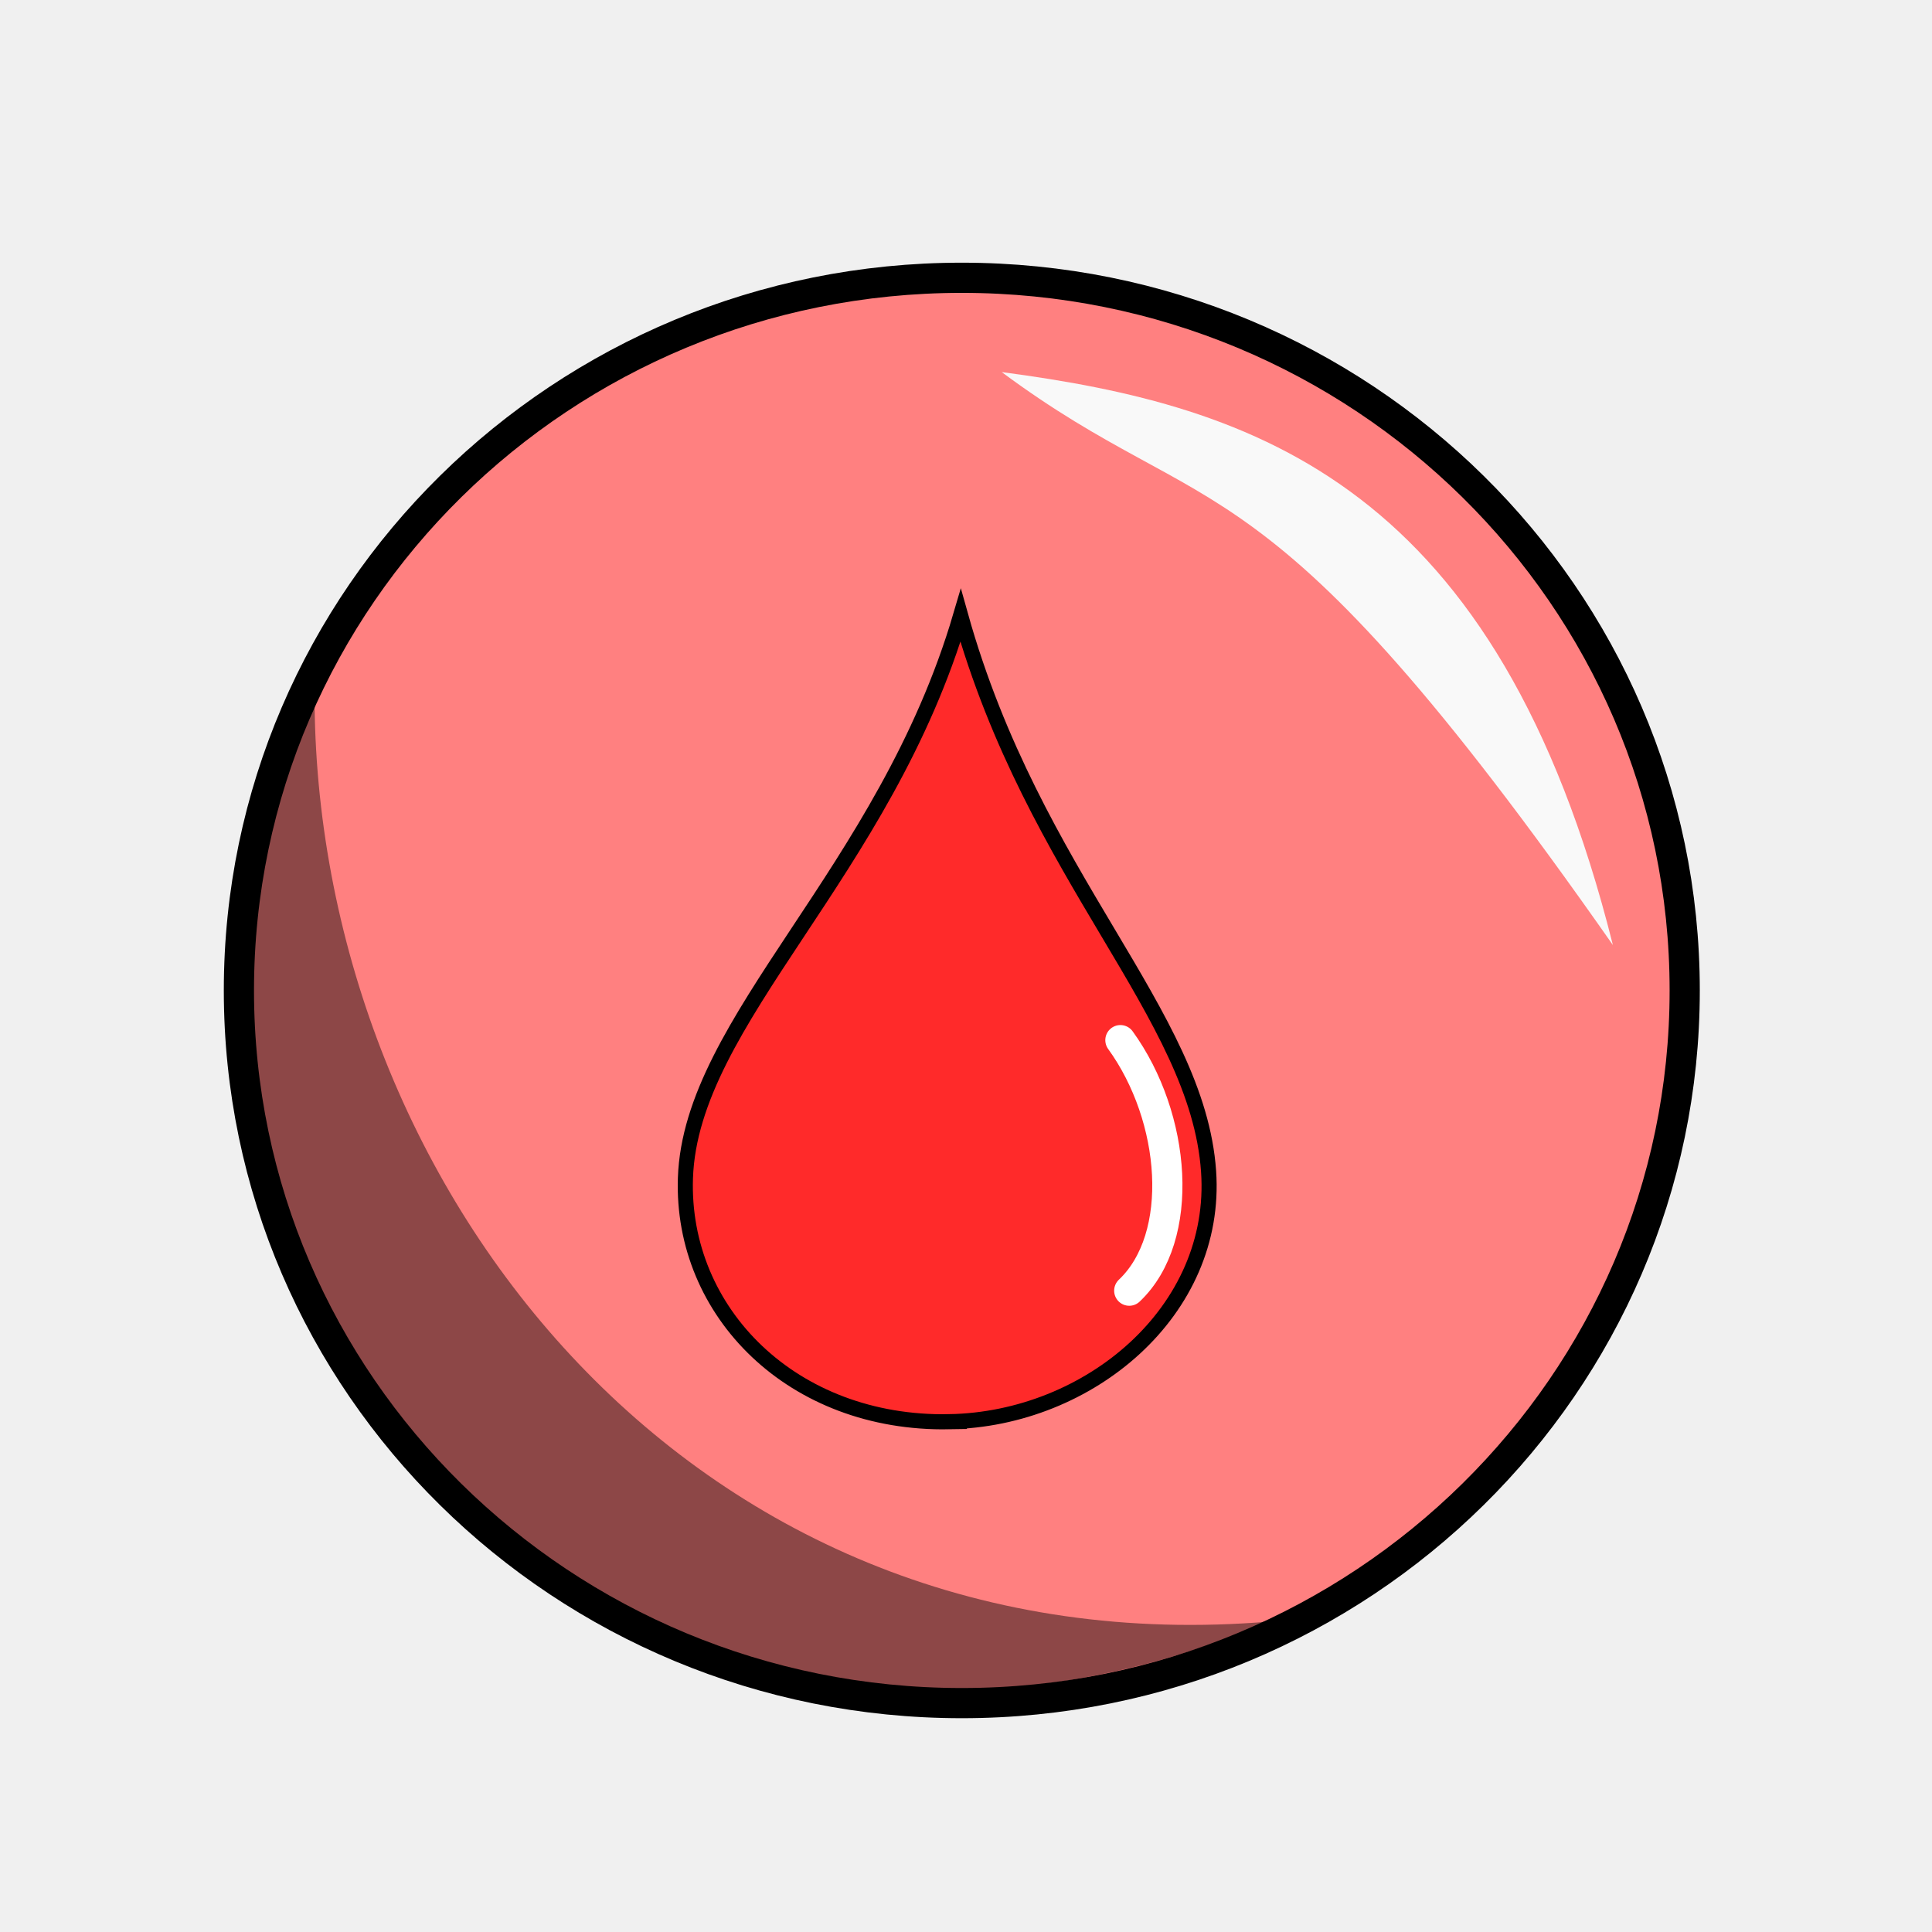
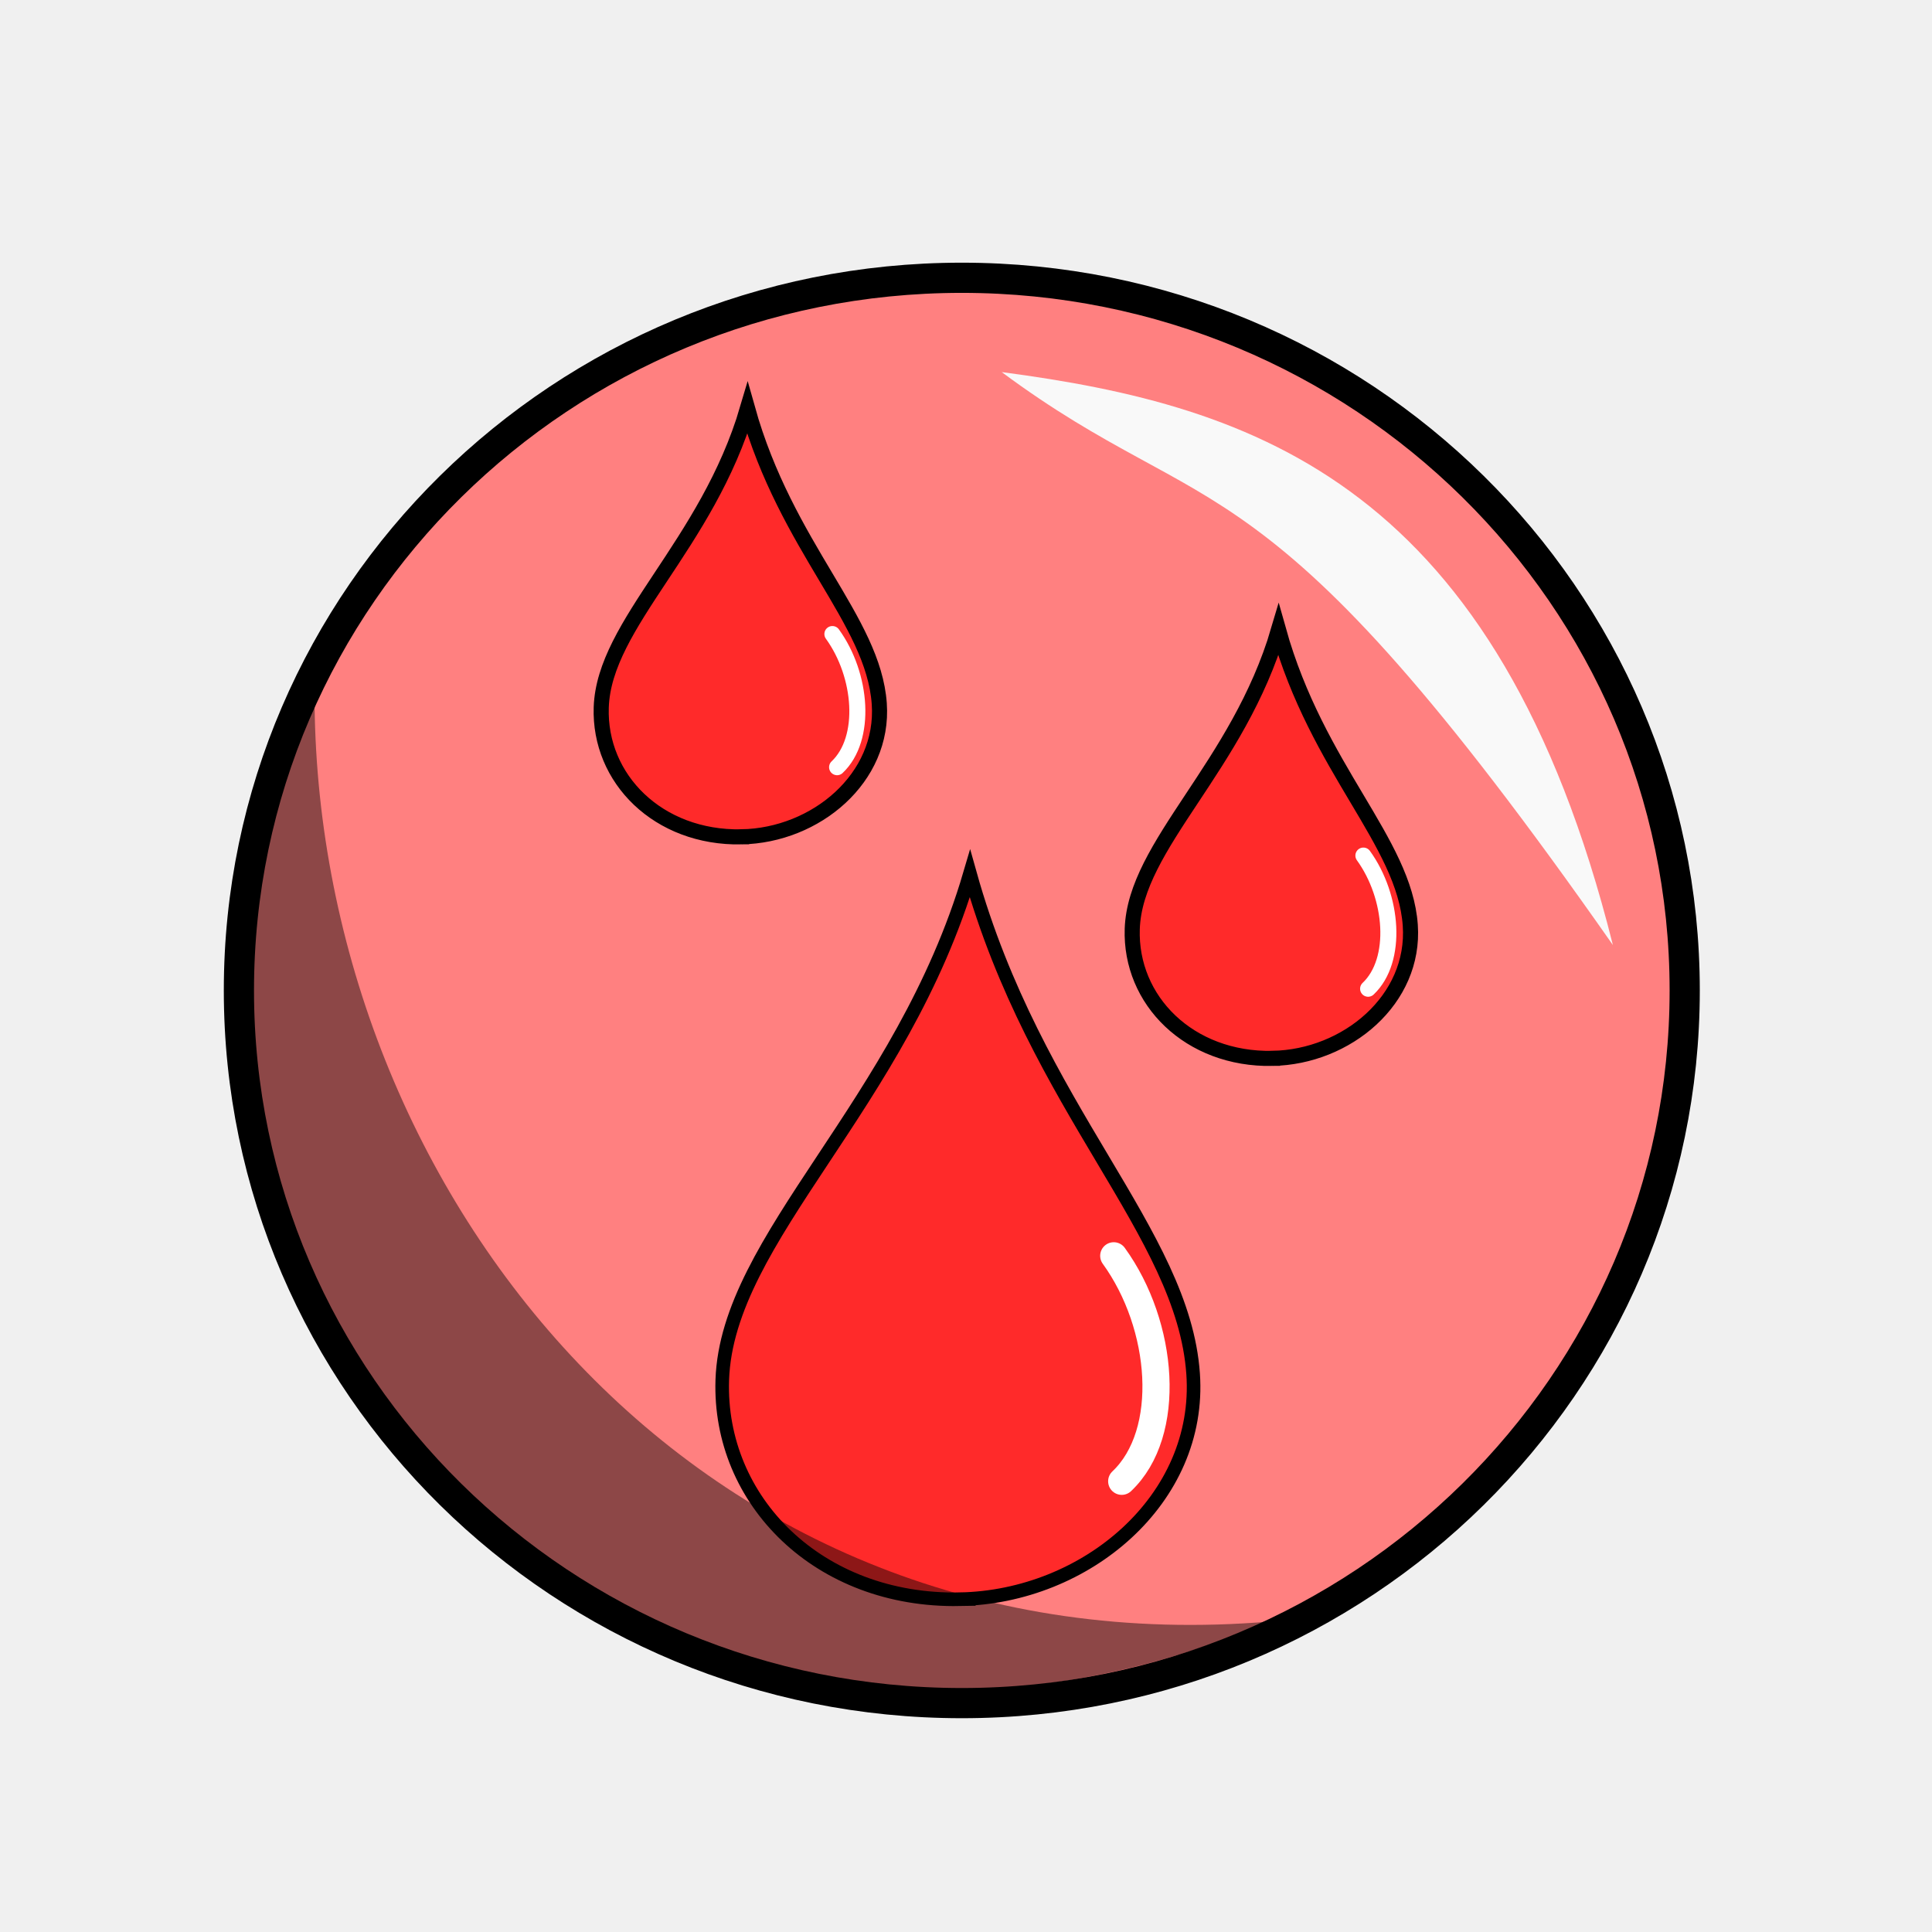
<svg xmlns="http://www.w3.org/2000/svg" width="100%" height="100%" viewBox="0 0 64 64" id="svg4311" version="1.1">
  <defs id="defs4313">
    <pattern y="0" x="0" height="6" width="6" patternUnits="userSpaceOnUse" id="EMFhbasepattern" />
  </defs>
  <g id="layer1" transform="translate(0,-988.3622)" style="display:inline">
    <ellipse style="fill:#ff8080;fill-opacity:1;stroke:#000000;stroke-width:1;stroke-linecap:round;stroke-linejoin:round;stroke-miterlimit:4;stroke-dasharray:none;stroke-dashoffset:0;stroke-opacity:1" id="path4279" cx="31.861" cy="1021.172" rx="23.947" ry="23.608" />
-     <path style="fill:#000000;fill-opacity:0.449;fill-rule:evenodd;stroke:none;stroke-width:1px;stroke-linecap:butt;stroke-linejoin:miter;stroke-opacity:1" d="m 42.087,1042.076 c -21.988,9.274 -40.585,-11.534 -31.666,-30.378 0.168,16.137 12.616,31.992 31.666,30.378 z" id="path4283" />
-     <path style="fill:#f9f9f9;fill-opacity:1;fill-rule:evenodd;stroke:none;stroke-width:1px;stroke-linecap:butt;stroke-linejoin:miter;stroke-opacity:1" d="m 33.183,1000.688 c 8.462,1.117 16.428,3.743 20.246,18.98 -11.69,-16.704 -13.196,-13.754 -20.246,-18.98 z" id="path4281" />
-     <g style="display:inline" id="g4221" transform="translate(-0.02925229,0.6823539)">
+     <g style="display:inline" id="g4221" transform="matrix(0.9,0,0,0.9,3.465013,110.04)">
      <path id="path4158" d="m 31.476,1034.777 c -5.194,0.096 -8.889,-3.627 -8.741,-8.072 0.174,-5.238 6.606,-10.096 9.117,-18.634 2.437,8.7 7.847,13.18 8.213,18.407 0.325,4.631 -3.954,8.213 -8.59,8.298 z" style="display:inline;fill:#ff2a2a;fill-rule:evenodd;stroke:#000000;stroke-width:0.5;stroke-linecap:butt;stroke-linejoin:miter;stroke-miterlimit:4;stroke-dasharray:none;stroke-opacity:1" />
      <path id="path4219" d="m 37.437,1030.435 c 1.878,-1.776 1.562,-5.738 -0.293,-8.299" style="fill:none;fill-rule:evenodd;stroke:#ffffff;stroke-width:1;stroke-linecap:round;stroke-linejoin:miter;stroke-miterlimit:4;stroke-dasharray:none;stroke-opacity:1" />
    </g>
+     <path style="fill:#000000;fill-opacity:0.449;fill-rule:evenodd;stroke:none;stroke-width:1px;stroke-linecap:butt;stroke-linejoin:miter;stroke-opacity:1" d="m 42.087,1042.076 c -21.988,9.274 -40.585,-11.534 -31.666,-30.378 0.168,16.137 12.616,31.992 31.666,30.378 z" id="path4283" />
+     <path style="fill:#f9f9f9;fill-opacity:1;fill-rule:evenodd;stroke:none;stroke-width:1px;stroke-linecap:butt;stroke-linejoin:miter;stroke-opacity:1" d="m 33.183,1000.688 c 8.462,1.117 16.428,3.743 20.246,18.98 -11.69,-16.704 -13.196,-13.754 -20.246,-18.98 z" id="path4281" />
+     <g id="g4175" transform="translate(1.224874,-0.8472719)">
+       <path style="display:inline;fill:#ff2a2a;fill-rule:evenodd;stroke:#000000;stroke-width:0.5;stroke-linecap:butt;stroke-linejoin:miter;stroke-miterlimit:4;stroke-dasharray:none;stroke-opacity:1" d="m 23.337,1016.932 c -2.76,0.051 -4.724,-1.927 -4.645,-4.29 0.093,-2.784 3.511,-5.365 4.845,-9.903 1.295,4.624 4.17,7.004 4.365,9.782 0.173,2.461 -2.101,4.365 -4.565,4.41 z" id="path4146" />
+       <path style="fill:none;fill-rule:evenodd;stroke:#ffffff;stroke-width:0.531;stroke-linecap:round;stroke-linejoin:miter;stroke-miterlimit:4;stroke-dasharray:none;stroke-opacity:1" d="m 26.505,1014.624 c 0.998,-0.944 0.83,-3.049 -0.156,-4.411" id="path4148" />
+     </g>
+     <g id="g4179" transform="translate(-1.901651,-1.56066)">
+       <path style="display:inline;fill:#ff2a2a;fill-rule:evenodd;stroke:#000000;stroke-width:0.5;stroke-linecap:butt;stroke-linejoin:miter;stroke-miterlimit:4;stroke-dasharray:none;stroke-opacity:1" d="m 44.054,1024.984 c -2.76,0.051 -4.724,-1.927 -4.645,-4.29 0.093,-2.784 3.511,-5.365 4.845,-9.903 1.295,4.624 4.17,7.004 4.365,9.782 0.173,2.461 -2.101,4.365 -4.565,4.41 z" id="path4146-7" />
+       <path style="fill:none;fill-rule:evenodd;stroke:#ffffff;stroke-width:0.531;stroke-linecap:round;stroke-linejoin:miter;stroke-miterlimit:4;stroke-dasharray:none;stroke-opacity:1" d="m 47.222,1022.676 c 0.998,-0.944 0.83,-3.049 -0.156,-4.411" id="path4148-7" />
+     </g>
  </g>
</svg>
